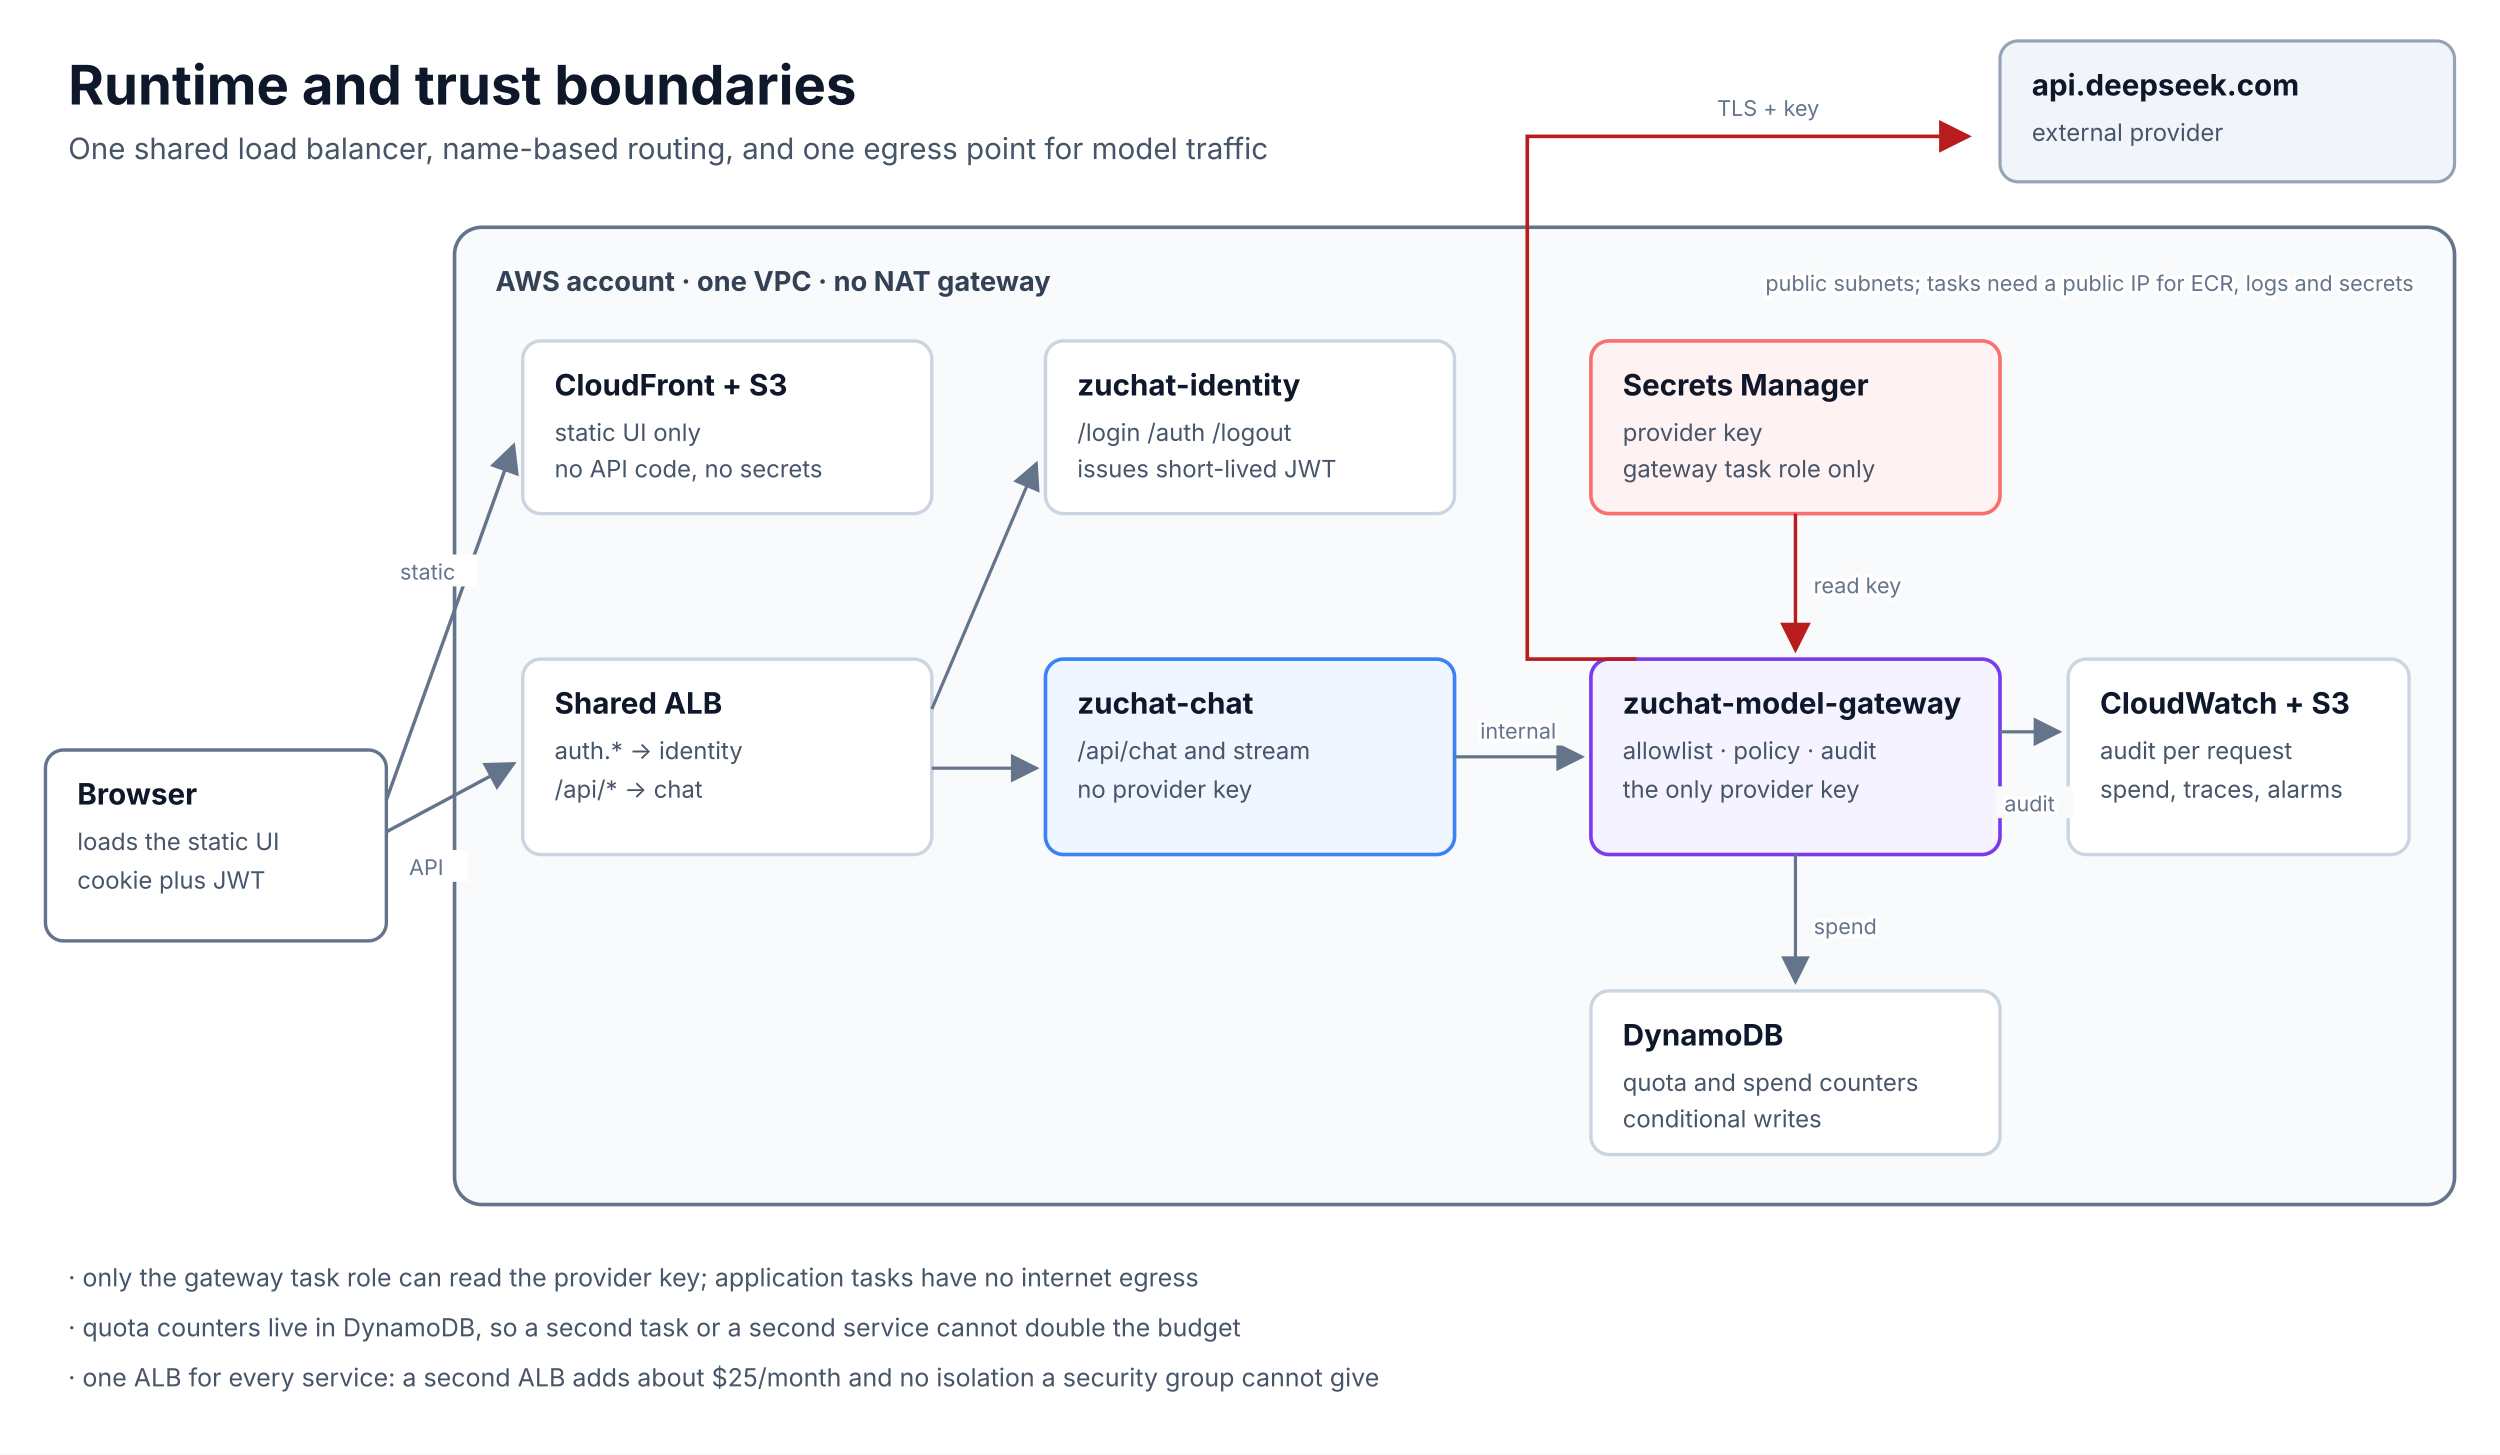
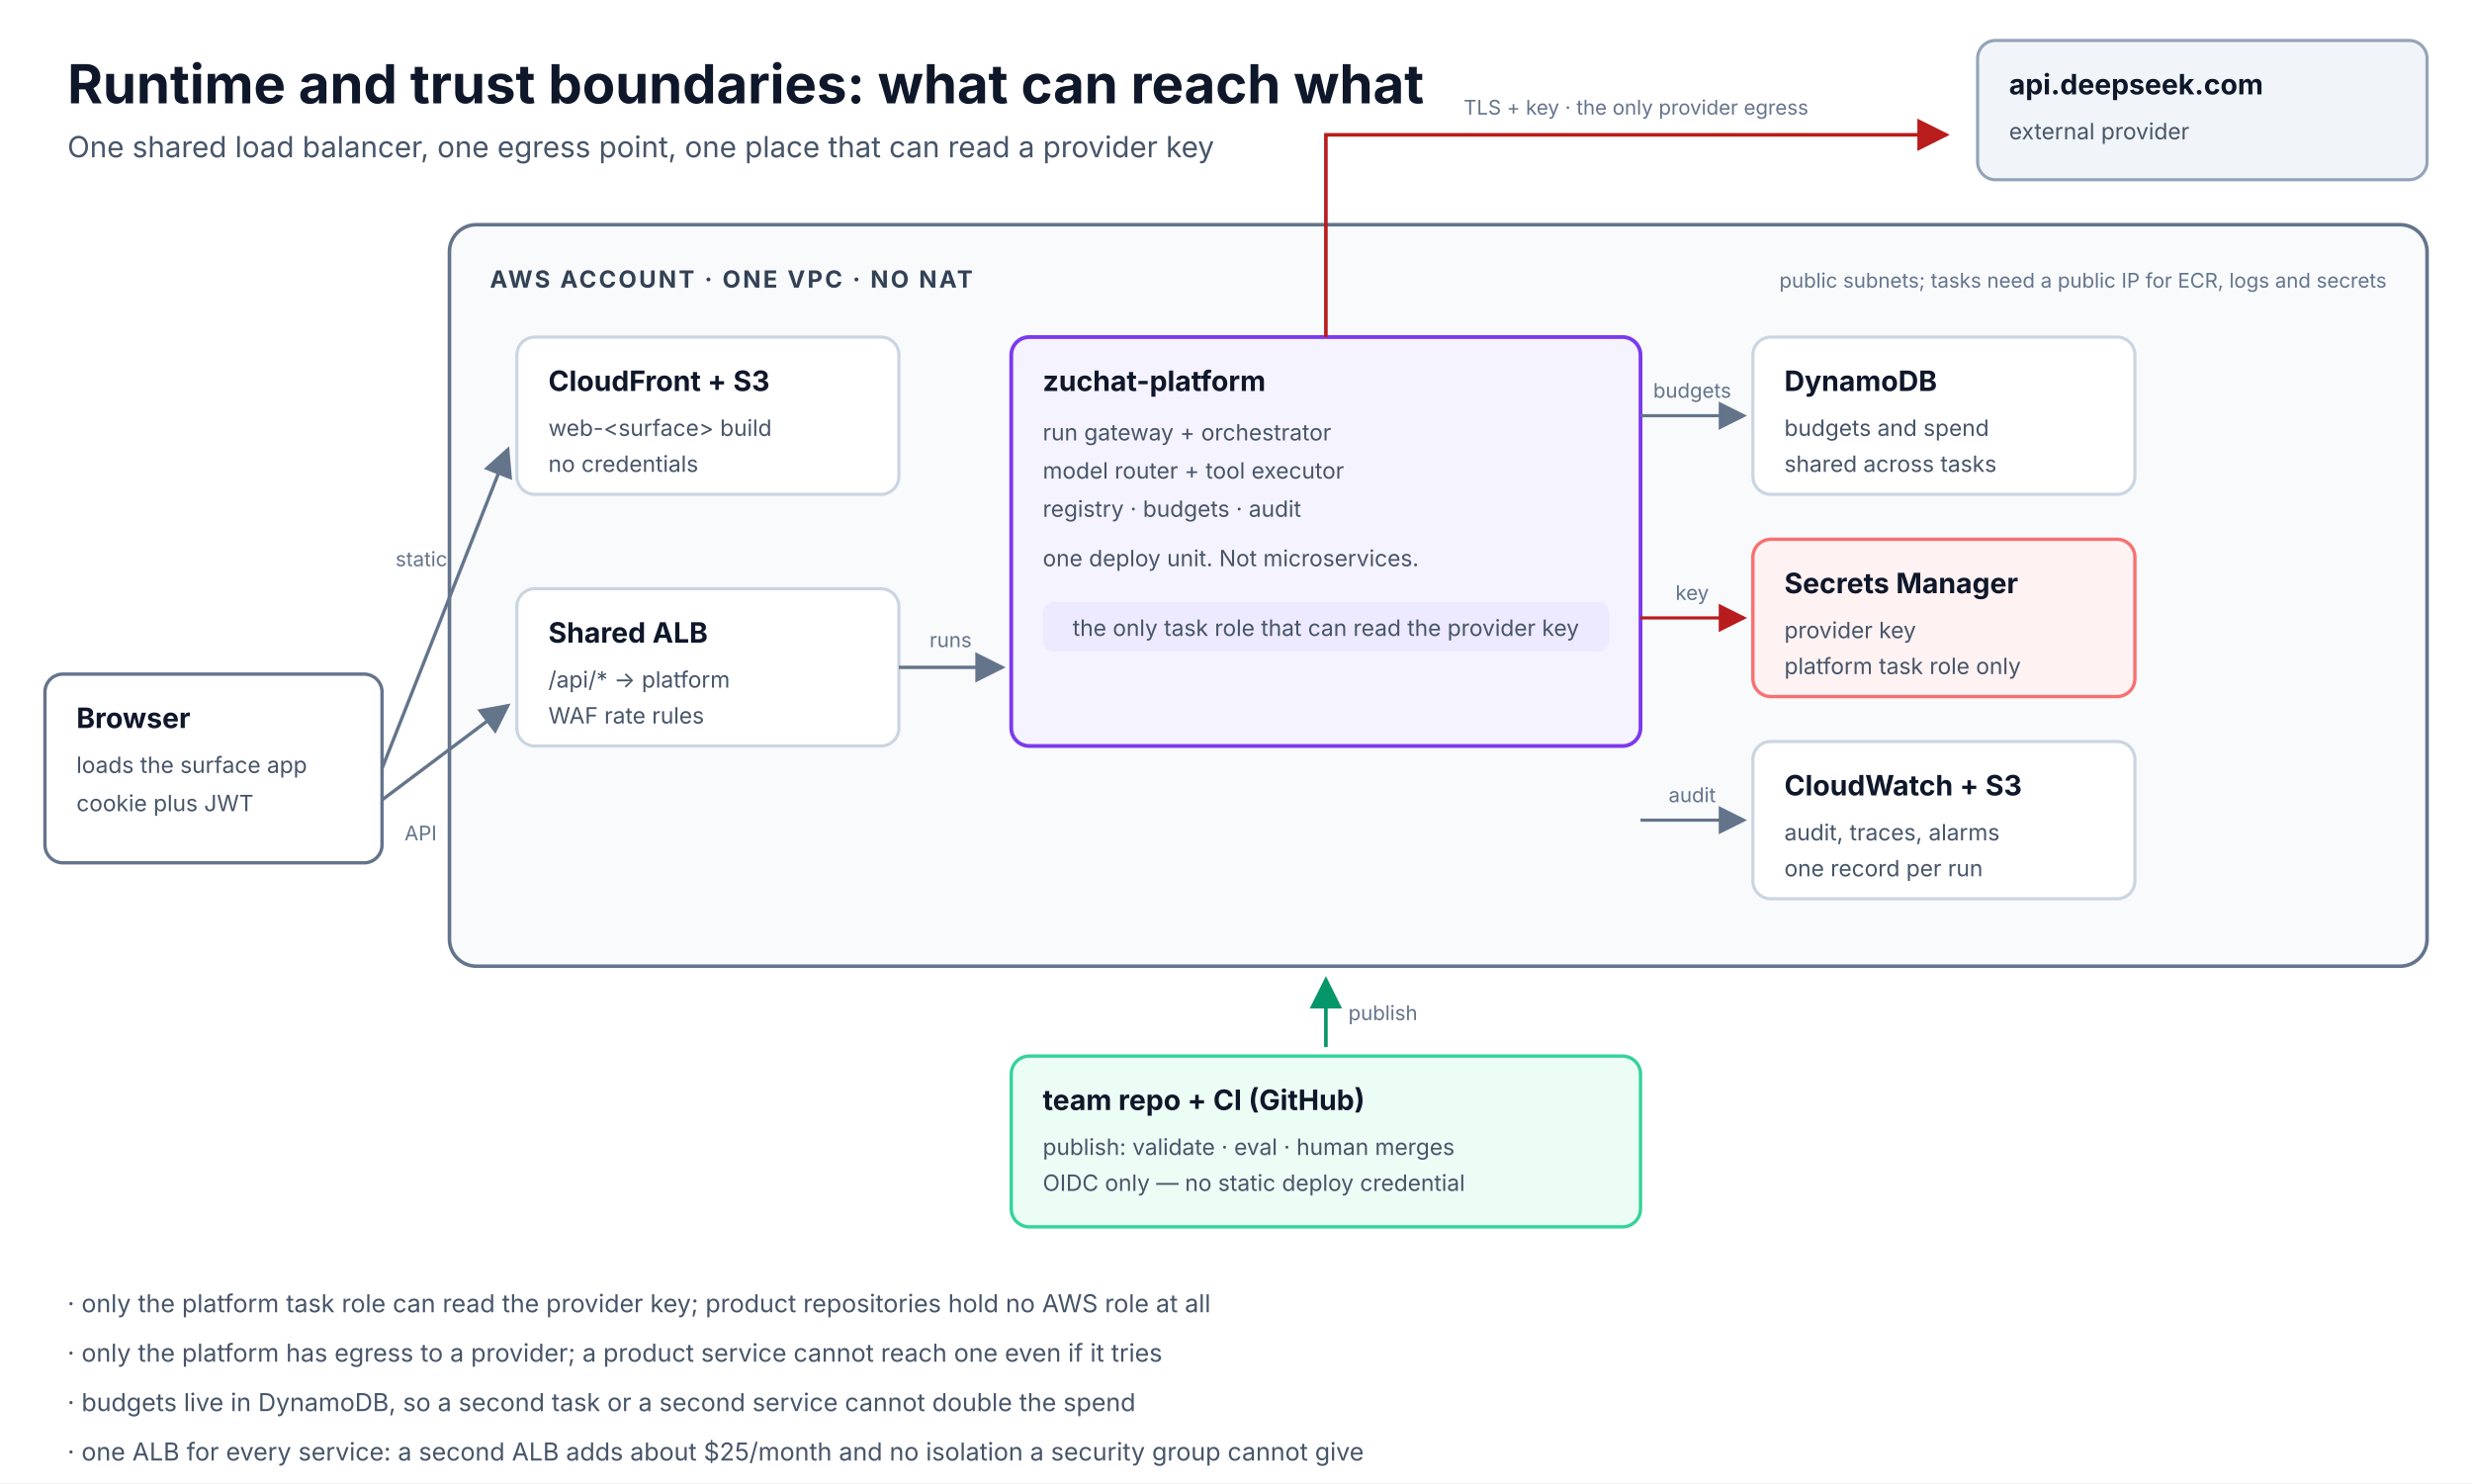
- <svg xmlns="http://www.w3.org/2000/svg" viewBox="0 0 1100 640" width="1100" height="640" role="img" aria-labelledby="t d">
-   <rect width="1100" height="640" fill="#ffffff" />
+ <svg xmlns="http://www.w3.org/2000/svg" viewBox="0 0 1100 660" width="1100" height="660" role="img" aria-labelledby="t d">
+   <rect width="1100" height="660" fill="#ffffff" />
  <style>
    .h1{font:700 24px 'Inter','Segoe UI',Helvetica,Arial,sans-serif;fill:#0f172a}
    .sub{font:400 13px 'Inter','Segoe UI',Helvetica,Arial,sans-serif;fill:#475569}
-     .bt{font:700 13px 'Inter','Segoe UI',Helvetica,Arial,sans-serif;fill:#0f172a}
-     .bd{font:400 10.5px 'Inter','Segoe UI',Helvetica,Arial,sans-serif;fill:#475569}
-     .zone{font:700 12px 'Inter','Segoe UI',Helvetica,Arial,sans-serif;fill:#334155}
-     .edge{font:400 9.5px 'Inter','Segoe UI',Helvetica,Arial,sans-serif;fill:#64748b;paint-order:stroke;stroke:#ffffff;stroke-width:3.2;stroke-linejoin:round}
+     .bt{font:700 12.5px 'Inter','Segoe UI',Helvetica,Arial,sans-serif;fill:#0f172a}
+     .bd{font:400 10px 'Inter','Segoe UI',Helvetica,Arial,sans-serif;fill:#475569}
+     .grp{font:700 10.5px 'Inter','Segoe UI',Helvetica,Arial,sans-serif;letter-spacing:1px;fill:#334155}
+     .edge{font:400 9px 'Inter','Segoe UI',Helvetica,Arial,sans-serif;fill:#64748b}
    .note{font:400 11px 'Inter','Segoe UI',Helvetica,Arial,sans-serif;fill:#475569}
  </style>
  <defs>
-     <marker id="m1" markerWidth="9" markerHeight="9" refX="8" refY="4.5" orient="auto">
+     <marker id="t1" markerWidth="9" markerHeight="9" refX="8" refY="4.5" orient="auto">
      <path d="M0,0 L9,4.5 L0,9 z" fill="#64748b" />
    </marker>
-     <marker id="m2" markerWidth="9" markerHeight="9" refX="8" refY="4.5" orient="auto">
+     <marker id="t2" markerWidth="9" markerHeight="9" refX="8" refY="4.5" orient="auto">
      <path d="M0,0 L9,4.5 L0,9 z" fill="#b91c1c" />
    </marker>
+     <marker id="t3" markerWidth="9" markerHeight="9" refX="8" refY="4.5" orient="auto">
+       <path d="M0,0 L9,4.5 L0,9 z" fill="#059669" />
+     </marker>
  </defs>
-   <text x="30" y="46" class="h1">Runtime and trust boundaries</text>
-   <text x="30" y="70" class="sub">One shared load balancer, name-based routing, and one egress point for model traffic</text>
+   <text x="30" y="46" class="h1">Runtime and trust boundaries: what can reach what</text>
+   <text x="30" y="70" class="sub">One shared load balancer, one egress point, one place that can read a provider key</text>
  <rect x="880" y="18" width="200" height="62" rx="8" fill="#f1f5f9" stroke="#94a3b8" stroke-width="1.4" />
-   <text x="894" y="42" class="bt" font-size="12.5">api.deepseek.com</text>
+   <text x="894" y="42" class="bt">api.deepseek.com</text>
  <text x="894" y="62" class="bd">external provider</text>
-   <rect x="20" y="330" width="150" height="84" rx="8" fill="#ffffff" stroke="#64748b" stroke-width="1.5" />
-   <text x="34" y="354" class="bt">Browser</text>
-   <text x="34" y="374" class="bd">loads the static UI</text>
-   <text x="34" y="391" class="bd">cookie plus JWT</text>
-   <rect x="200" y="100" width="880" height="430" rx="12" fill="#f8fafc" stroke="#64748b" stroke-width="1.6" />
-   <text x="218" y="128" class="zone">AWS account · one VPC · no NAT gateway</text>
+   <rect x="20" y="300" width="150" height="84" rx="8" fill="#ffffff" stroke="#64748b" stroke-width="1.5" />
+   <text x="34" y="324" class="bt">Browser</text>
+   <text x="34" y="344" class="bd">loads the surface app</text>
+   <text x="34" y="361" class="bd">cookie plus JWT</text>
+   <rect x="200" y="100" width="880" height="330" rx="12" fill="#f8fafc" stroke="#64748b" stroke-width="1.6" />
+   <text x="218" y="128" class="grp">AWS ACCOUNT · ONE VPC · NO NAT</text>
  <text x="1062" y="128" class="edge" text-anchor="end">public subnets; tasks need a public IP for ECR, logs and secrets</text>
-   <rect x="230" y="150" width="180" height="76" rx="8" fill="#ffffff" stroke="#cbd5e1" stroke-width="1.5" />
-   <text x="244" y="174" class="bt" font-size="12.5">CloudFront + S3</text>
-   <text x="244" y="194" class="bd">static UI only</text>
-   <text x="244" y="210" class="bd">no API code, no secrets</text>
-   <rect x="460" y="150" width="180" height="76" rx="8" fill="#ffffff" stroke="#cbd5e1" stroke-width="1.5" />
-   <text x="474" y="174" class="bt" font-size="12.5">zuchat-identity</text>
-   <text x="474" y="194" class="bd">/login /auth /logout</text>
-   <text x="474" y="210" class="bd">issues short-lived JWT</text>
-   <rect x="700" y="150" width="180" height="76" rx="8" fill="#fef2f2" stroke="#f87171" stroke-width="1.6" />
-   <text x="714" y="174" class="bt" font-size="12.5">Secrets Manager</text>
-   <text x="714" y="194" class="bd">provider key</text>
-   <text x="714" y="210" class="bd">gateway task role only</text>
-   <rect x="230" y="290" width="180" height="86" rx="8" fill="#ffffff" stroke="#cbd5e1" stroke-width="1.5" />
-   <text x="244" y="314" class="bt">Shared ALB</text>
-   <text x="244" y="334" class="bd">auth.* → identity</text>
-   <text x="244" y="351" class="bd">/api/* → chat</text>
-   <rect x="460" y="290" width="180" height="86" rx="8" fill="#eff6ff" stroke="#3b82f6" stroke-width="1.6" />
-   <text x="474" y="314" class="bt" font-size="12.5">zuchat-chat</text>
-   <text x="474" y="334" class="bd">/api/chat and stream</text>
-   <text x="474" y="351" class="bd">no provider key</text>
-   <rect x="700" y="290" width="180" height="86" rx="8" fill="#f5f3ff" stroke="#7c3aed" stroke-width="1.6" />
-   <text x="714" y="314" class="bt" font-size="12.5">zuchat-model-gateway</text>
-   <text x="714" y="334" class="bd">allowlist · policy · audit</text>
-   <text x="714" y="351" class="bd">the only provider key</text>
-   <rect x="700" y="436" width="180" height="72" rx="8" fill="#ffffff" stroke="#cbd5e1" stroke-width="1.5" />
-   <text x="714" y="460" class="bt" font-size="12.5">DynamoDB</text>
-   <text x="714" y="480" class="bd">quota and spend counters</text>
-   <text x="714" y="496" class="bd">conditional writes</text>
-   <rect x="910" y="290" width="150" height="86" rx="8" fill="#ffffff" stroke="#cbd5e1" stroke-width="1.5" />
-   <text x="924" y="314" class="bt" font-size="12.5">CloudWatch + S3</text>
-   <text x="924" y="334" class="bd">audit per request</text>
-   <text x="924" y="351" class="bd">spend, traces, alarms</text>
-   <line x1="170" y1="352" x2="226" y2="196" stroke="#64748b" stroke-width="1.5" marker-end="url(#m1)" />
-   <rect x="174" y="244" width="36" height="14" fill="#ffffff" />
-   <text x="176" y="255" class="edge">static</text>
-   <line x1="170" y1="366" x2="226" y2="336" stroke="#64748b" stroke-width="1.5" marker-end="url(#m1)" />
-   <rect x="178" y="374" width="28" height="14" fill="#ffffff" />
-   <text x="180" y="385" class="edge">API</text>
-   <line x1="410" y1="312" x2="456" y2="204" stroke="#64748b" stroke-width="1.4" marker-end="url(#m1)" />
-   <line x1="410" y1="338" x2="456" y2="338" stroke="#64748b" stroke-width="1.4" marker-end="url(#m1)" />
-   <line x1="640" y1="333" x2="696" y2="333" stroke="#64748b" stroke-width="1.4" marker-end="url(#m1)" />
-   <rect x="643" y="314" width="50" height="14" fill="#f8fafc" />
-   <text x="668" y="325" class="edge" text-anchor="middle">internal</text>
-   <line x1="790" y1="226" x2="790" y2="286" stroke="#b91c1c" stroke-width="1.5" marker-end="url(#m2)" />
-   <rect x="796" y="250" width="54" height="14" fill="#f8fafc" />
-   <text x="798" y="261" class="edge" fill="#b91c1c">read key</text>
-   <line x1="790" y1="376" x2="790" y2="432" stroke="#64748b" stroke-width="1.4" marker-end="url(#m1)" />
-   <rect x="796" y="400" width="42" height="14" fill="#f8fafc" />
-   <text x="798" y="411" class="edge">spend</text>
-   <line x1="880" y1="322" x2="906" y2="322" stroke="#64748b" stroke-width="1.4" marker-end="url(#m1)" />
-   <rect x="878" y="346" width="34" height="14" fill="#f8fafc" />
-   <text x="893" y="357" class="edge" text-anchor="middle">audit</text>
-   <path d="M 720 290 L 672 290 L 672 60 L 866 60" fill="none" stroke="#b91c1c" stroke-width="1.6" marker-end="url(#m2)" />
-   <rect x="744" y="40" width="70" height="14" fill="#ffffff" />
-   <text x="778" y="51" class="edge" fill="#b91c1c" text-anchor="middle">TLS + key</text>
-   <text x="30" y="566" class="note">· only the gateway task role can read the provider key; application tasks have no internet egress</text>
-   <text x="30" y="588" class="note">· quota counters live in DynamoDB, so a second task or a second service cannot double the budget</text>
-   <text x="30" y="610" class="note">· one ALB for every service: a second ALB adds about $25/month and no isolation a security group cannot give</text>
+   <rect x="230" y="150" width="170" height="70" rx="8" fill="#ffffff" stroke="#cbd5e1" stroke-width="1.4" />
+   <text x="244" y="174" class="bt" font-size="12">CloudFront + S3</text>
+   <text x="244" y="194" class="bd">web-&lt;surface&gt; build</text>
+   <text x="244" y="210" class="bd">no credentials</text>
+   <rect x="230" y="262" width="170" height="70" rx="8" fill="#ffffff" stroke="#cbd5e1" stroke-width="1.4" />
+   <text x="244" y="286" class="bt" font-size="12">Shared ALB</text>
+   <text x="244" y="306" class="bd">/api/* → platform</text>
+   <text x="244" y="322" class="bd">WAF rate rules</text>
+   <rect x="450" y="150" width="280" height="182" rx="8" fill="#f5f3ff" stroke="#7c3aed" stroke-width="1.7" />
+   <text x="464" y="174" class="bt">zuchat-platform</text>
+   <text x="464" y="196" class="bd">run gateway + orchestrator</text>
+   <text x="464" y="213" class="bd">model router + tool executor</text>
+   <text x="464" y="230" class="bd">registry · budgets · audit</text>
+   <text x="464" y="252" class="bd" fill="#6d28d9">one deploy unit. Not microservices.</text>
+   <rect x="464" y="268" width="252" height="22" rx="5" fill="#ede9fe" />
+   <text x="590" y="283" class="bd" fill="#5b21b6" text-anchor="middle">the only task role that can read the provider key</text>
+   <rect x="780" y="150" width="170" height="70" rx="8" fill="#ffffff" stroke="#cbd5e1" stroke-width="1.4" />
+   <text x="794" y="174" class="bt" font-size="12">DynamoDB</text>
+   <text x="794" y="194" class="bd">budgets and spend</text>
+   <text x="794" y="210" class="bd">shared across tasks</text>
+   <rect x="780" y="240" width="170" height="70" rx="8" fill="#fef2f2" stroke="#f87171" stroke-width="1.5" />
+   <text x="794" y="264" class="bt" font-size="12">Secrets Manager</text>
+   <text x="794" y="284" class="bd">provider key</text>
+   <text x="794" y="300" class="bd">platform task role only</text>
+   <rect x="780" y="330" width="170" height="70" rx="8" fill="#ffffff" stroke="#cbd5e1" stroke-width="1.4" />
+   <text x="794" y="354" class="bt" font-size="12">CloudWatch + S3</text>
+   <text x="794" y="374" class="bd">audit, traces, alarms</text>
+   <text x="794" y="390" class="bd">one record per run</text>
+   <line x1="170" y1="342" x2="226" y2="200" stroke="#64748b" stroke-width="1.5" marker-end="url(#t1)" />
+   <text x="176" y="252" class="edge">static</text>
+   <line x1="170" y1="356" x2="226" y2="314" stroke="#64748b" stroke-width="1.5" marker-end="url(#t1)" />
+   <text x="180" y="374" class="edge">API</text>
+   <line x1="400" y1="297" x2="446" y2="297" stroke="#64748b" stroke-width="1.5" marker-end="url(#t1)" />
+   <text x="423" y="288" class="edge" text-anchor="middle">runs</text>
+   <path d="M 590 150 L 590 60 L 866 60" fill="none" stroke="#b91c1c" stroke-width="1.6" marker-end="url(#t2)" />
+   <text x="728" y="51" class="edge" fill="#b91c1c" text-anchor="middle">TLS + key · the only provider egress</text>
+   <line x1="730" y1="185" x2="776" y2="185" stroke="#64748b" stroke-width="1.4" marker-end="url(#t1)" />
+   <text x="753" y="177" class="edge" text-anchor="middle">budgets</text>
+   <line x1="730" y1="275" x2="776" y2="275" stroke="#b91c1c" stroke-width="1.4" marker-end="url(#t2)" />
+   <text x="753" y="267" class="edge" fill="#b91c1c" text-anchor="middle">key</text>
+   <line x1="730" y1="365" x2="776" y2="365" stroke="#64748b" stroke-width="1.4" marker-end="url(#t1)" />
+   <text x="753" y="357" class="edge" text-anchor="middle">audit</text>
+   <rect x="450" y="470" width="280" height="76" rx="8" fill="#ecfdf5" stroke="#34d399" stroke-width="1.5" />
+   <text x="464" y="494" class="bt">team repo + CI (GitHub)</text>
+   <text x="464" y="514" class="bd">publish: validate · eval · human merges</text>
+   <text x="464" y="530" class="bd">OIDC only — no static deploy credential</text>
+   <line x1="590" y1="466" x2="590" y2="436" stroke="#059669" stroke-width="1.6" marker-end="url(#t3)" />
+   <text x="600" y="454" class="edge" fill="#047857">publish</text>
+   <text x="30" y="584" class="note">· only the platform task role can read the provider key; product repositories hold no AWS role at all</text>
+   <text x="30" y="606" class="note">· only the platform has egress to a provider; a product service cannot reach one even if it tries</text>
+   <text x="30" y="628" class="note">· budgets live in DynamoDB, so a second task or a second service cannot double the spend</text>
+   <text x="30" y="650" class="note">· one ALB for every service: a second ALB adds about $25/month and no isolation a security group cannot give</text>
</svg>
